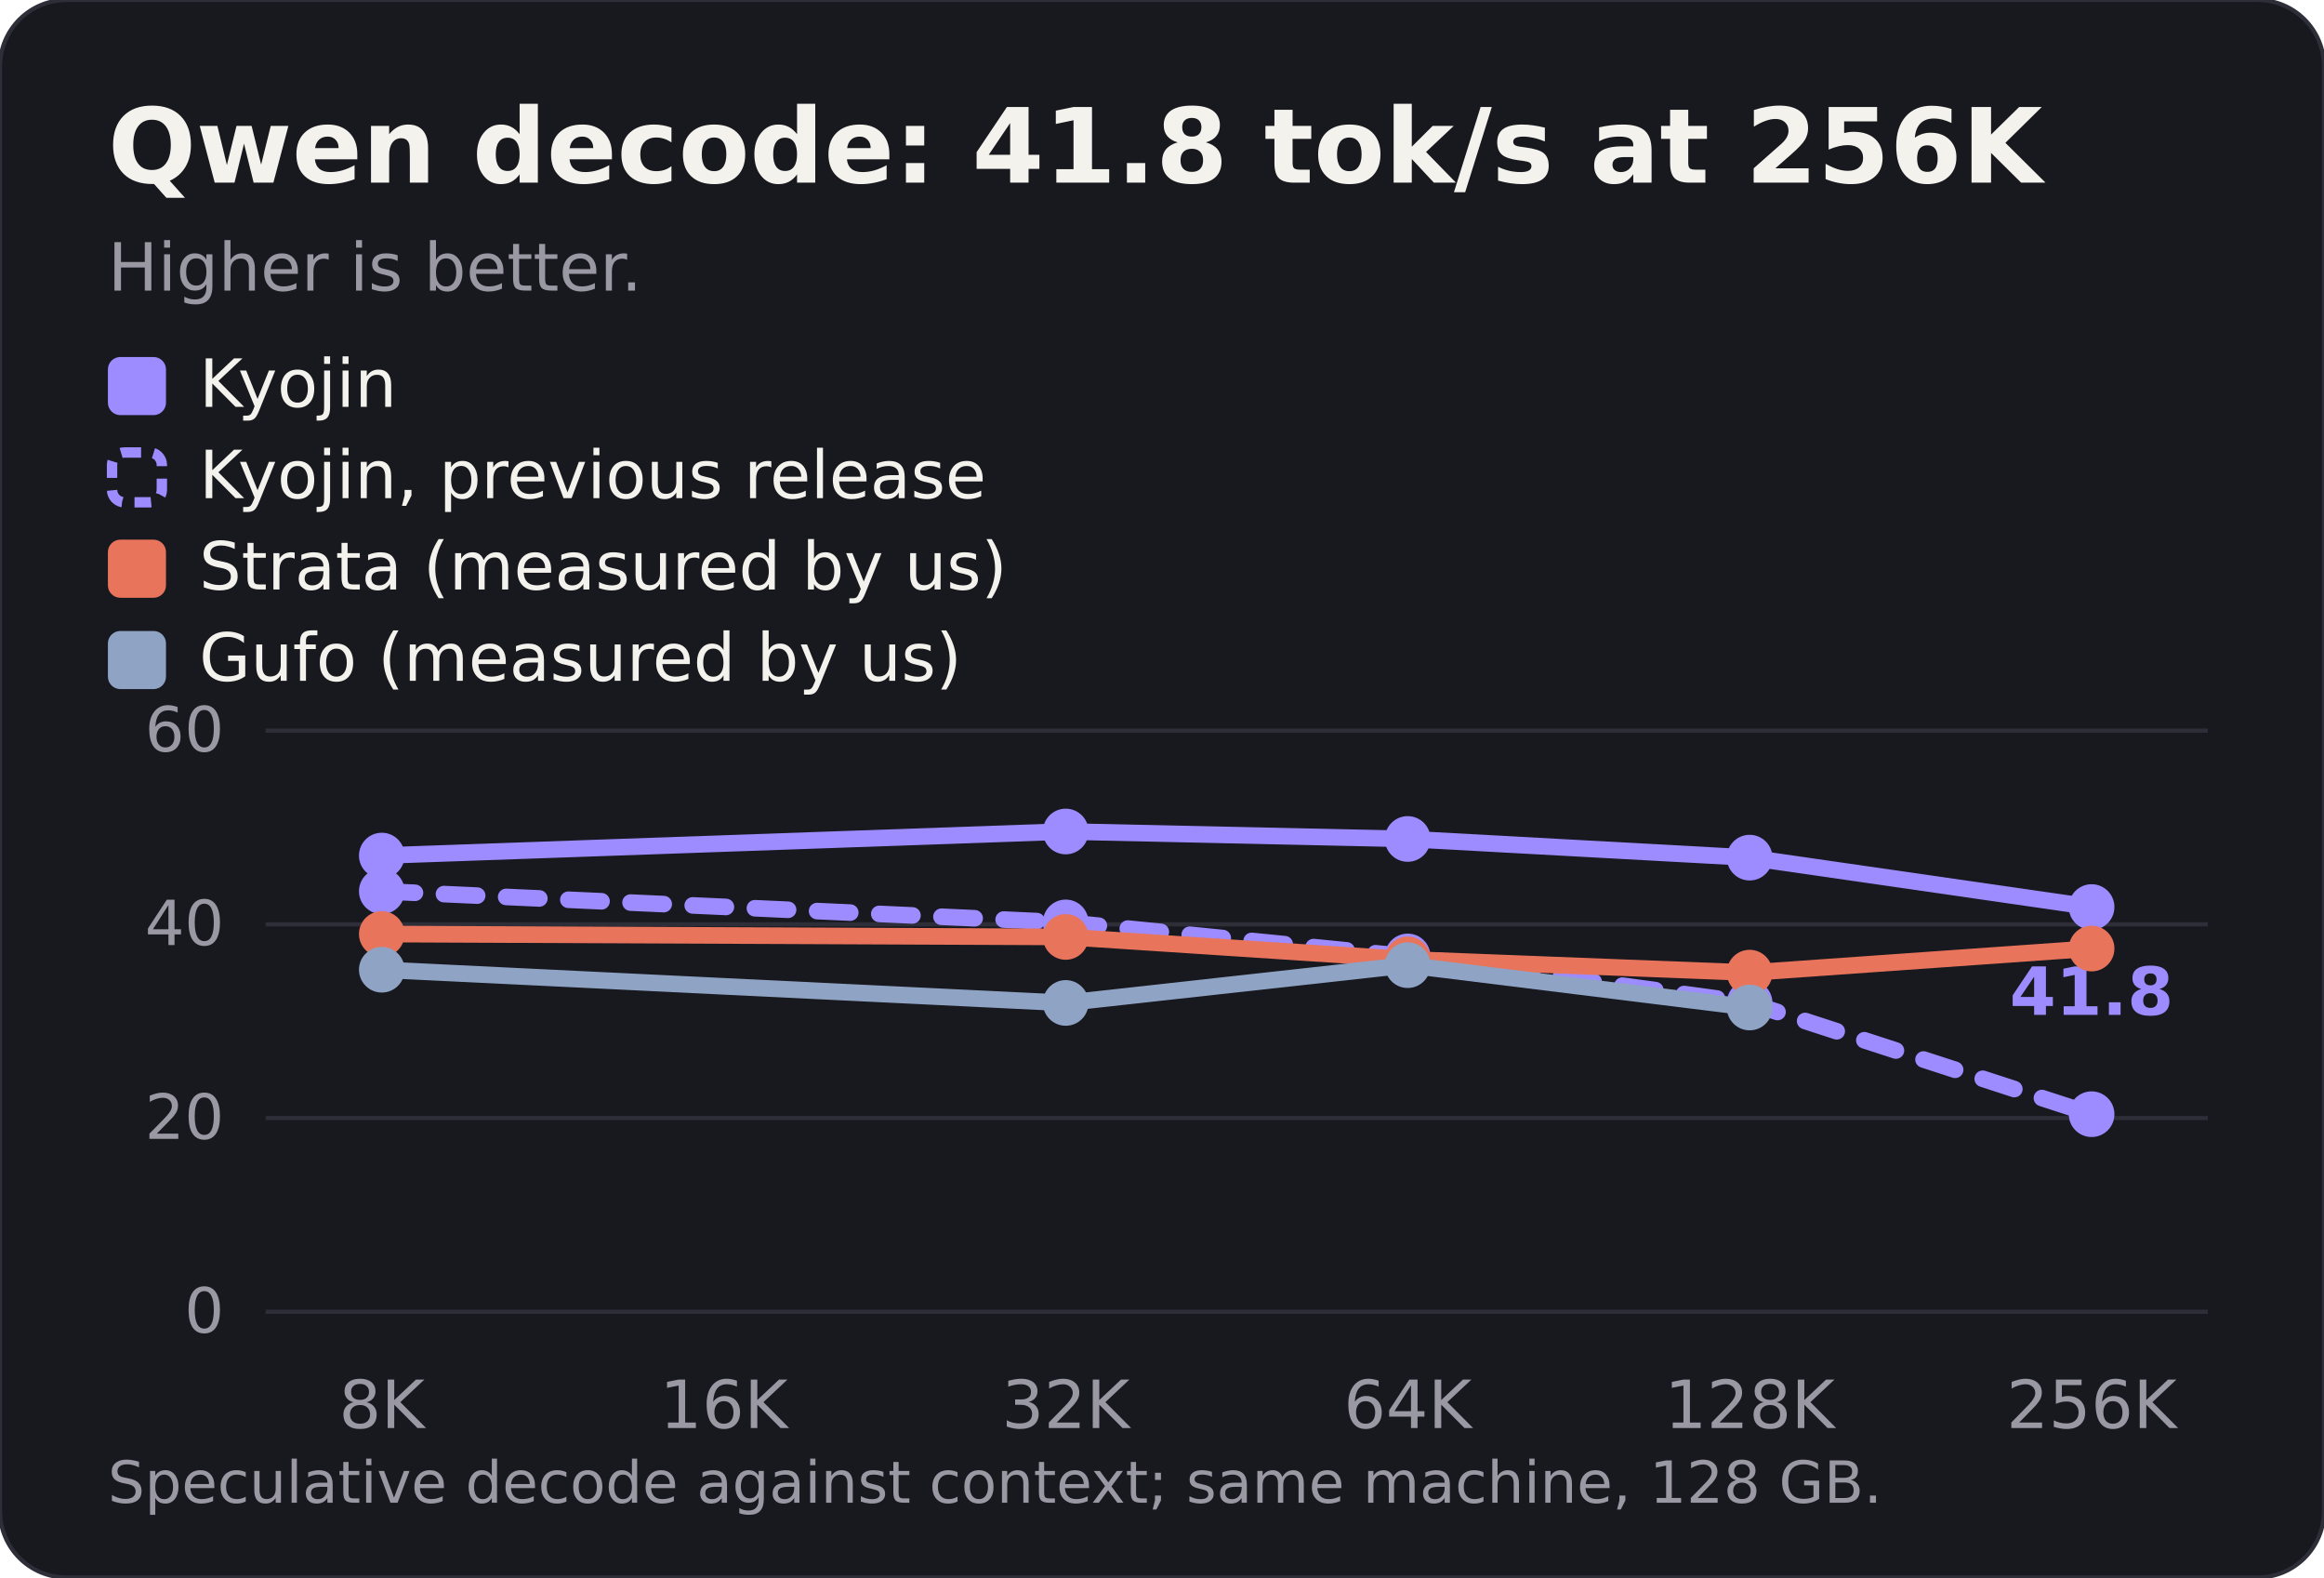
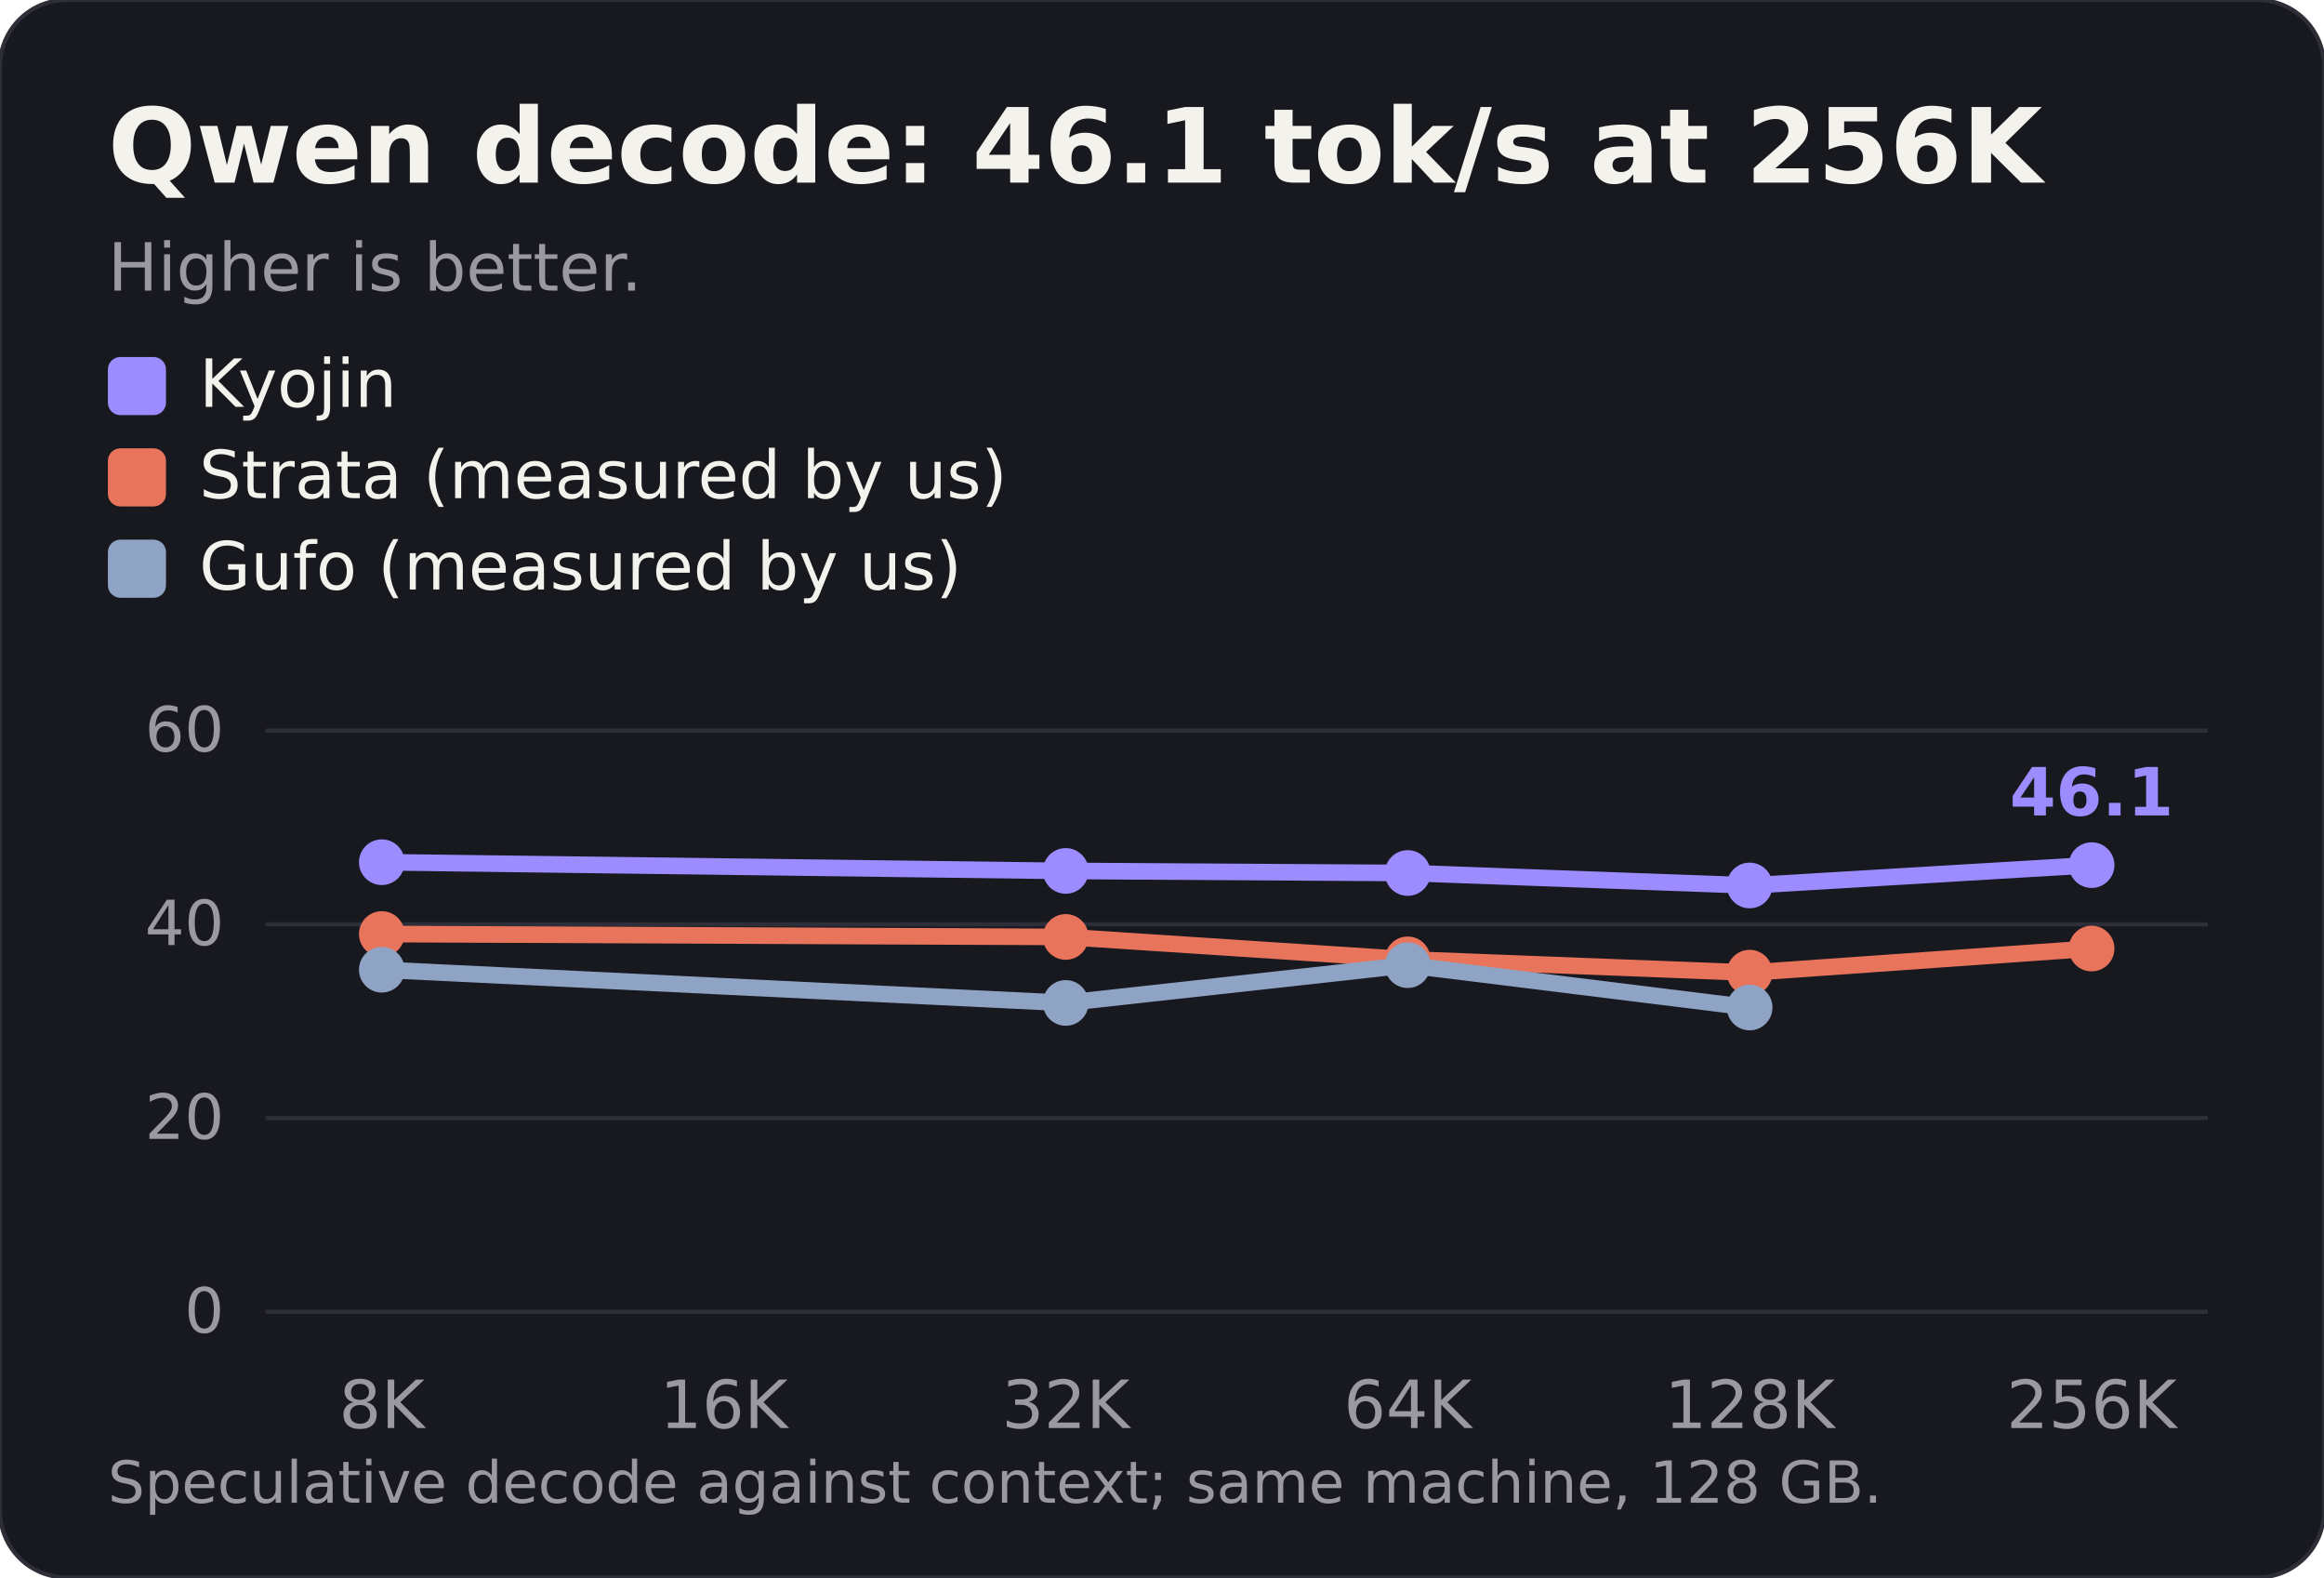
<svg xmlns="http://www.w3.org/2000/svg" width="560" height="380" viewBox="0 0 560 380" font-family="'Ubuntu Sans','DejaVu Sans',Helvetica,Arial,sans-serif">
  <rect width="560" height="380" rx="16" fill="#18181F" stroke="#2E2E38" />
-   <text x="26" y="44" fill="#F4F2EC" font-size="25" text-anchor="start" font-weight="700">Qwen decode: 41.8 tok/s at 256K</text>
+   <text x="26" y="44" fill="#F4F2EC" font-size="25" text-anchor="start" font-weight="700">Qwen decode: 46.1 tok/s at 256K</text>
  <text x="26" y="70" fill="#9A98A3" font-size="16" text-anchor="start" font-weight="400">Higher is better.</text>
  <line x1="64" x2="532" y1="316.0" y2="316.0" stroke="#2E2E38" />
  <text x="54" y="321.0" fill="#9A98A3" font-size="15" text-anchor="end" font-weight="400">0</text>
  <line x1="64" x2="532" y1="269.333" y2="269.333" stroke="#2E2E38" />
  <text x="54" y="274.333" fill="#9A98A3" font-size="15" text-anchor="end" font-weight="400">20</text>
  <line x1="64" x2="532" y1="222.667" y2="222.667" stroke="#2E2E38" />
  <text x="54" y="227.667" fill="#9A98A3" font-size="15" text-anchor="end" font-weight="400">40</text>
  <line x1="64" x2="532" y1="176.0" y2="176.0" stroke="#2E2E38" />
  <text x="54" y="181.0" fill="#9A98A3" font-size="15" text-anchor="end" font-weight="400">60</text>
  <text x="92.0" y="344" fill="#9A98A3" font-size="16" text-anchor="middle" font-weight="400">8K</text>
  <text x="174.4" y="344" fill="#9A98A3" font-size="16" text-anchor="middle" font-weight="400">16K</text>
  <text x="256.8" y="344" fill="#9A98A3" font-size="16" text-anchor="middle" font-weight="400">32K</text>
  <text x="339.2" y="344" fill="#9A98A3" font-size="16" text-anchor="middle" font-weight="400">64K</text>
  <text x="421.6" y="344" fill="#9A98A3" font-size="16" text-anchor="middle" font-weight="400">128K</text>
  <text x="504.0" y="344" fill="#9A98A3" font-size="16" text-anchor="middle" font-weight="400">256K</text>
  <rect x="26" y="86" width="14" height="14" rx="3" fill="#9C8CFF" />
  <text x="48" y="98" fill="#F4F2EC" font-size="16" text-anchor="start" font-weight="400">Kyojin</text>
-   <polyline fill="none" stroke="#9C8CFF" stroke-width="4" stroke-linejoin="round" stroke-linecap="round" points="92.0,206.1 256.8,200.3 339.2,202.1 421.6,206.6 504.0,218.5" />
-   <circle cx="92.0" cy="206.1" r="5.5" fill="#9C8CFF" />
-   <circle cx="256.8" cy="200.3" r="5.5" fill="#9C8CFF" />
-   <circle cx="339.2" cy="202.1" r="5.5" fill="#9C8CFF" />
-   <circle cx="421.6" cy="206.6" r="5.5" fill="#9C8CFF" />
-   <circle cx="504.0" cy="218.5" r="5.5" fill="#9C8CFF" />
-   <text x="504.0" y="244.467" fill="#9C8CFF" font-size="16" text-anchor="middle" font-weight="700">41.8</text>
-   <rect x="27" y="109" width="12" height="12" rx="3" fill="none" stroke="#9C8CFF" stroke-width="2.5" stroke-dasharray="4 3" />
-   <text x="48" y="120" fill="#F4F2EC" font-size="16" text-anchor="start" font-weight="400">Kyojin, previous release</text>
-   <polyline fill="none" stroke="#9C8CFF" stroke-width="4" stroke-linejoin="round" stroke-linecap="round" stroke-dasharray="8 7" points="92.0,214.7 256.8,222.2 339.2,230.4 421.6,241.6 504.0,268.4" />
-   <circle cx="92.0" cy="214.7" r="5.5" fill="#9C8CFF" />
-   <circle cx="256.8" cy="222.2" r="5.5" fill="#9C8CFF" />
-   <circle cx="339.2" cy="230.4" r="5.5" fill="#9C8CFF" />
-   <circle cx="421.6" cy="241.6" r="5.5" fill="#9C8CFF" />
-   <circle cx="504.0" cy="268.4" r="5.5" fill="#9C8CFF" />
-   <rect x="26" y="130" width="14" height="14" rx="3" fill="#E8745C" />
-   <text x="48" y="142" fill="#F4F2EC" font-size="16" text-anchor="start" font-weight="400">Strata (measured by us)</text>
+   <polyline fill="none" stroke="#9C8CFF" stroke-width="4" stroke-linejoin="round" stroke-linecap="round" points="92.0,207.7 256.8,209.8 339.2,210.3 421.6,213.3 504.0,208.4" />
+   <circle cx="92.0" cy="207.7" r="5.5" fill="#9C8CFF" />
+   <circle cx="256.8" cy="209.8" r="5.5" fill="#9C8CFF" />
+   <circle cx="339.2" cy="210.3" r="5.5" fill="#9C8CFF" />
+   <circle cx="421.6" cy="213.3" r="5.5" fill="#9C8CFF" />
+   <circle cx="504.0" cy="208.4" r="5.5" fill="#9C8CFF" />
+   <text x="504.0" y="196.433" fill="#9C8CFF" font-size="16" text-anchor="middle" font-weight="700">46.1</text>
+   <rect x="26" y="108" width="14" height="14" rx="3" fill="#E8745C" />
+   <text x="48" y="120" fill="#F4F2EC" font-size="16" text-anchor="start" font-weight="400">Strata (measured by us)</text>
  <polyline fill="none" stroke="#E8745C" stroke-width="4" stroke-linejoin="round" stroke-linecap="round" points="92.0,225.0 256.8,225.7 339.2,231.1 421.6,234.3 504.0,228.5" />
  <circle cx="92.0" cy="225.0" r="5.5" fill="#E8745C" />
  <circle cx="256.8" cy="225.7" r="5.5" fill="#E8745C" />
  <circle cx="339.2" cy="231.1" r="5.5" fill="#E8745C" />
  <circle cx="421.6" cy="234.3" r="5.5" fill="#E8745C" />
  <circle cx="504.0" cy="228.5" r="5.5" fill="#E8745C" />
-   <rect x="26" y="152" width="14" height="14" rx="3" fill="#8FA3C4" />
-   <text x="48" y="164" fill="#F4F2EC" font-size="16" text-anchor="start" font-weight="400">Gufo (measured by us)</text>
+   <rect x="26" y="130" width="14" height="14" rx="3" fill="#8FA3C4" />
+   <text x="48" y="142" fill="#F4F2EC" font-size="16" text-anchor="start" font-weight="400">Gufo (measured by us)</text>
  <polyline fill="none" stroke="#8FA3C4" stroke-width="4" stroke-linejoin="round" stroke-linecap="round" points="92.0,233.6 256.8,241.6 339.2,232.5 421.6,242.7" />
  <circle cx="92.0" cy="233.6" r="5.5" fill="#8FA3C4" />
  <circle cx="256.8" cy="241.6" r="5.5" fill="#8FA3C4" />
  <circle cx="339.2" cy="232.5" r="5.5" fill="#8FA3C4" />
  <circle cx="421.6" cy="242.7" r="5.5" fill="#8FA3C4" />
  <text x="26" y="362" fill="#9A98A3" font-size="14" text-anchor="start" font-weight="400">Speculative decode against context; same machine, 128 GB.</text>
</svg>
